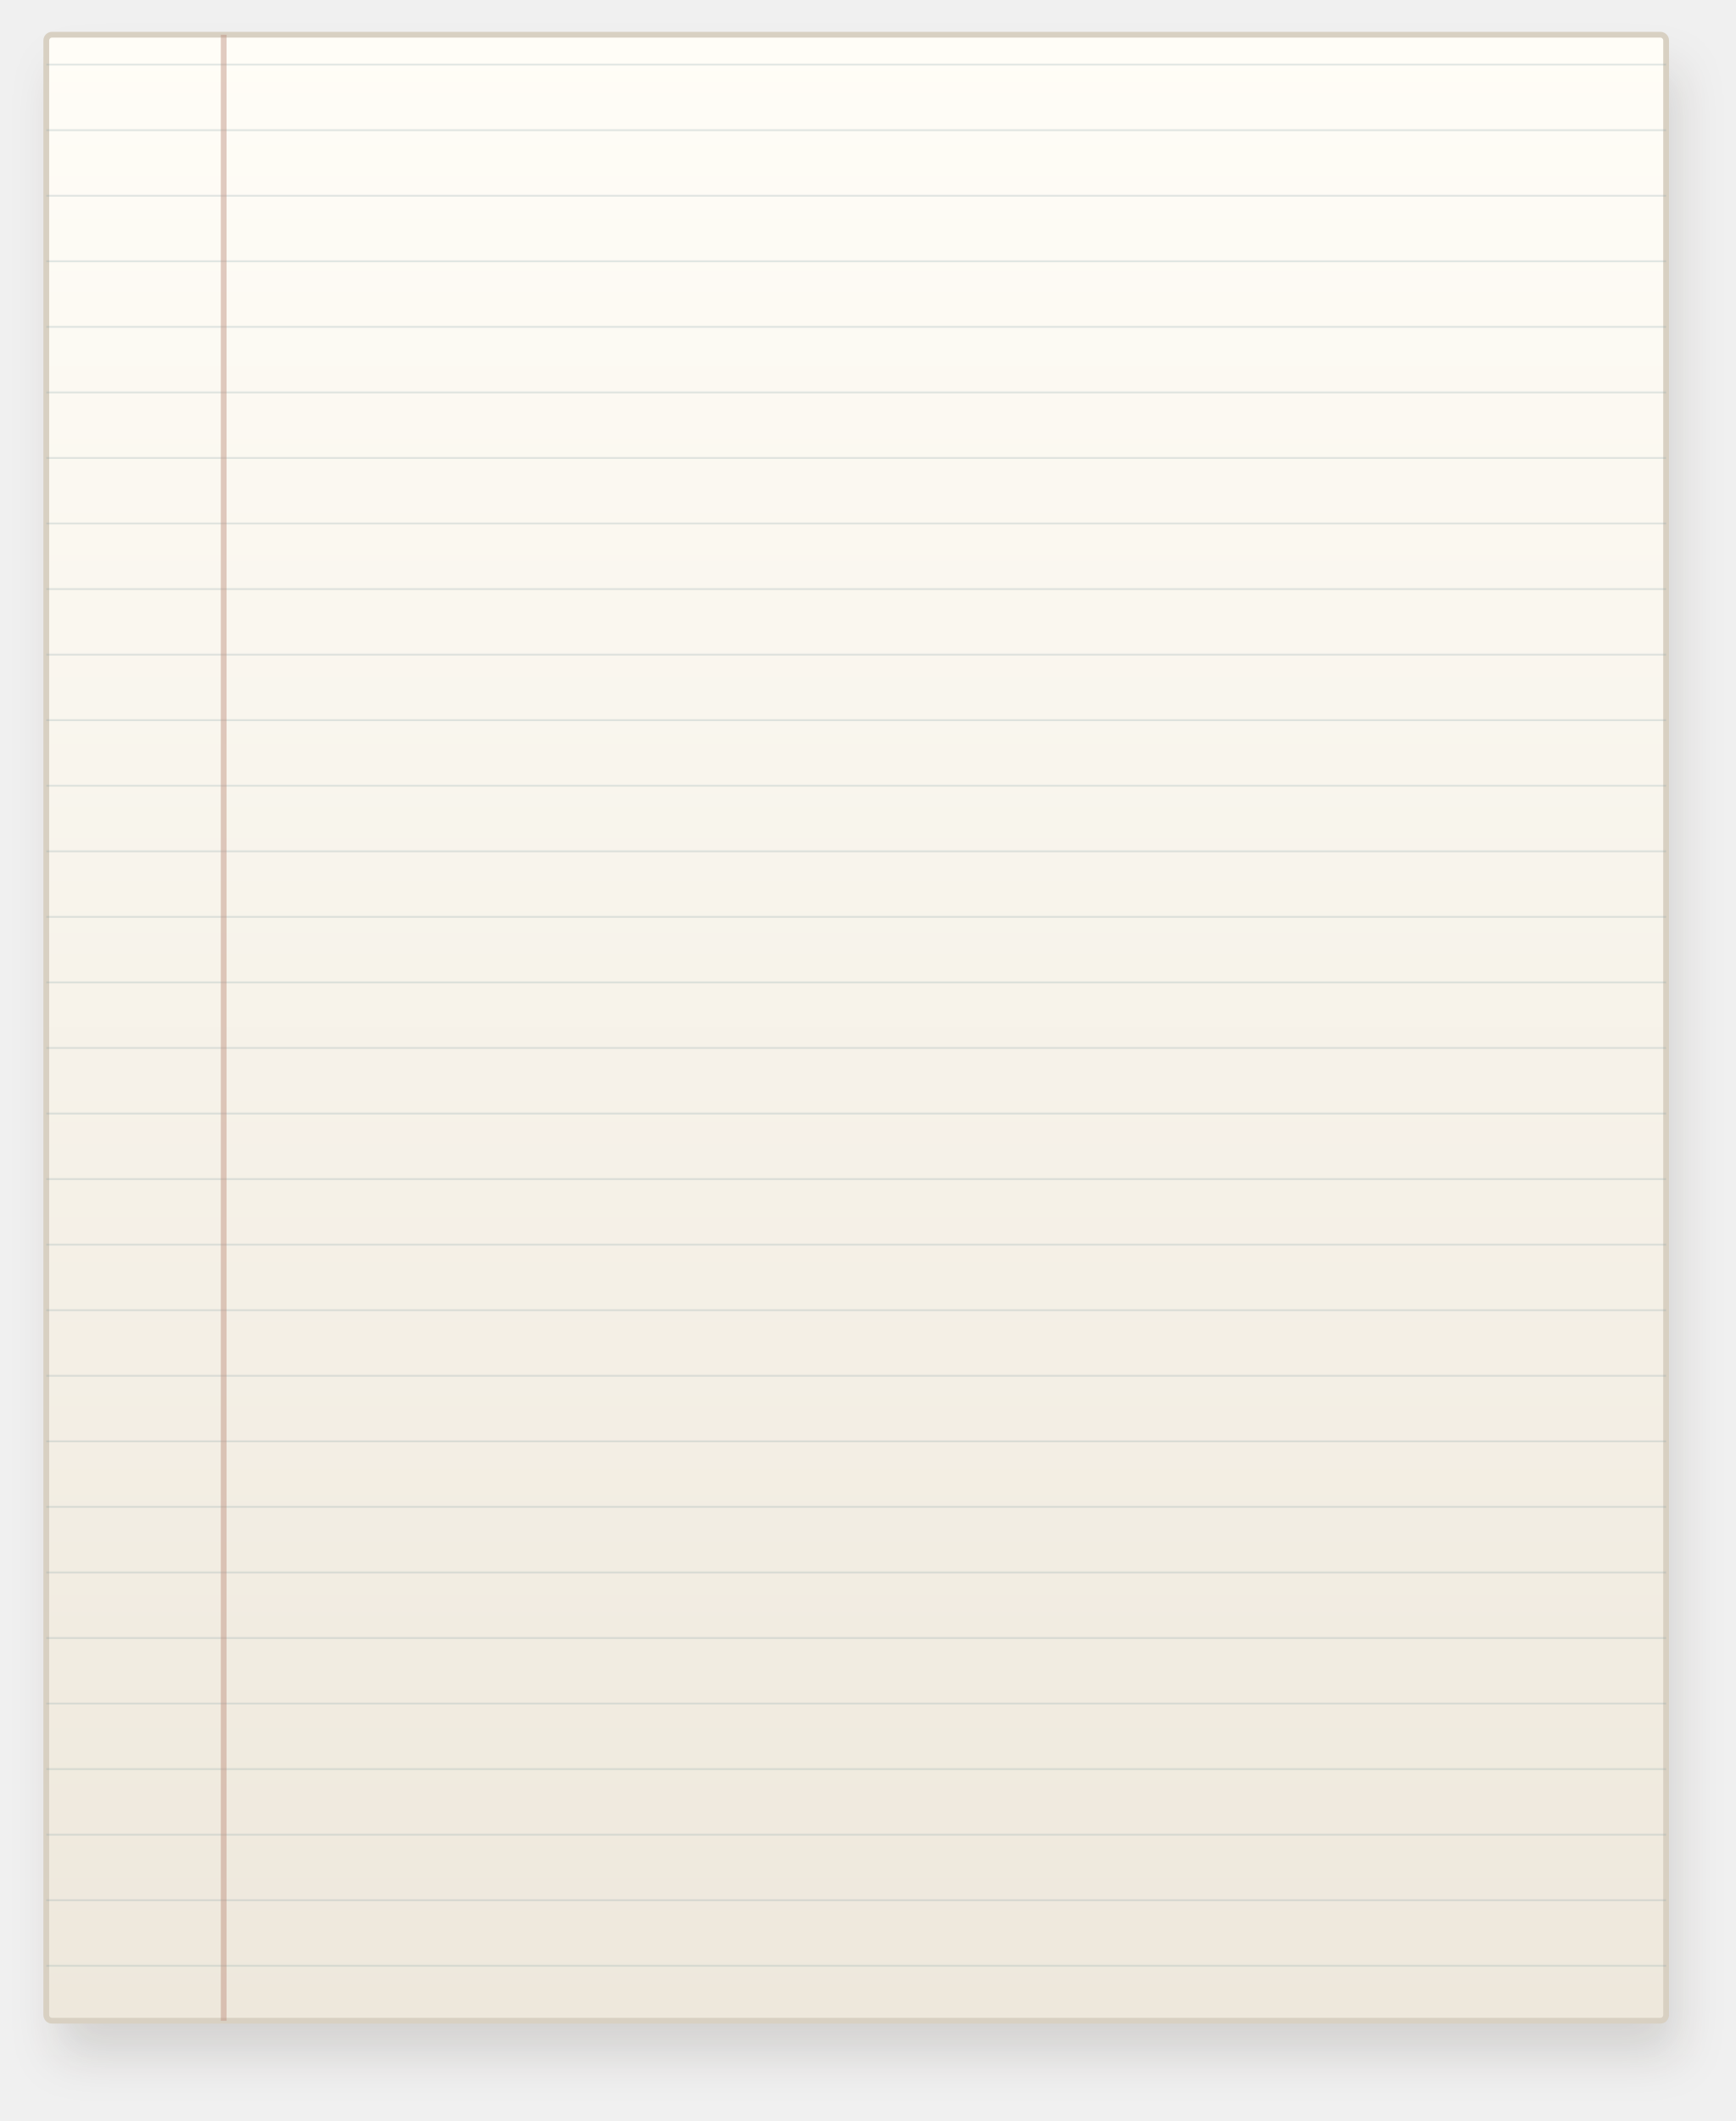
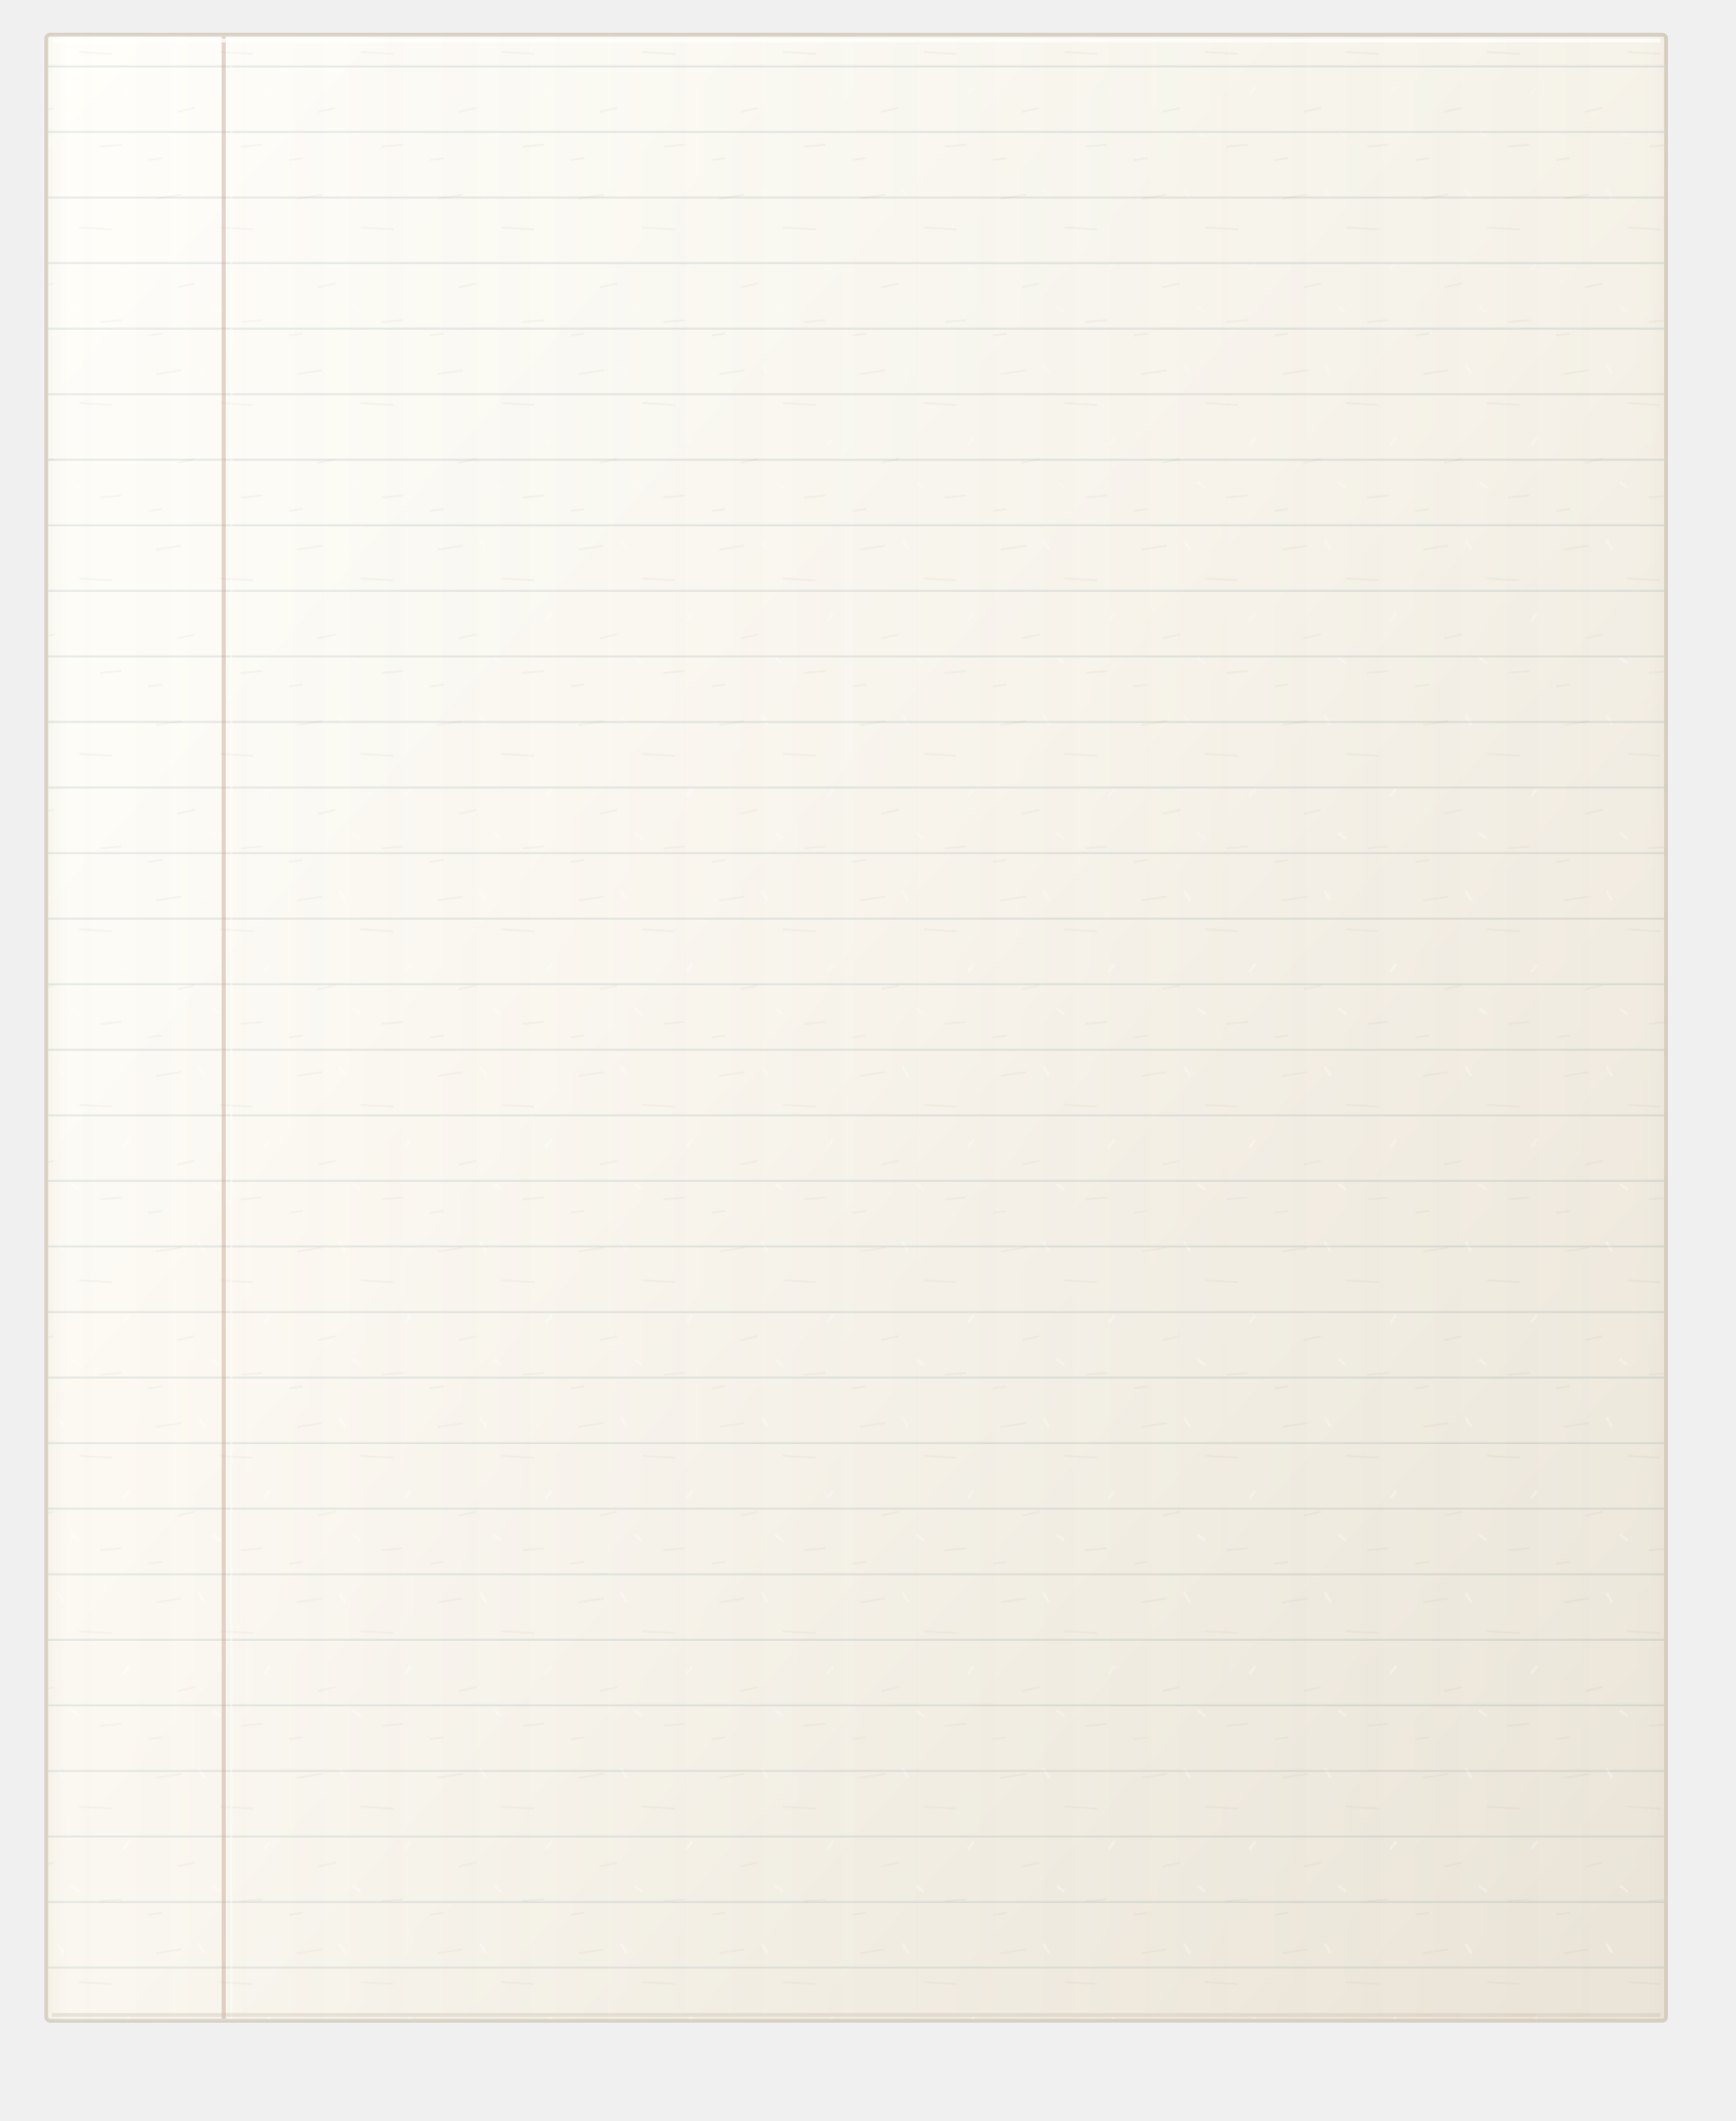
<svg xmlns="http://www.w3.org/2000/svg" width="900" height="1100" viewBox="0 0 900 1100">
  <defs>
-     <linearGradient id="p" x2="0" y2="1">
-       <stop stop-color="#fffdf7" />
+     <linearGradient id="paper" x1="0" y1="0" x2="0.92" y2="1">
+       <stop offset="0" stop-color="#fffef9" />
+       <stop offset=".48" stop-color="#faf7ef" />
      <stop offset="1" stop-color="#eee8dc" />
    </linearGradient>
-     <pattern id="lines" width="900" height="34" patternUnits="userSpaceOnUse">
-       <path d="M0 33.5H900" stroke="#8da4aa" stroke-opacity=".24" />
+     <linearGradient id="edge" x1="0" y1="0" x2="1" y2="0">
+       <stop stop-color="#d9d0c2" stop-opacity=".52" />
+       <stop offset=".018" stop-color="#fff" stop-opacity=".48" />
+       <stop offset=".985" stop-color="#c9bfaf" stop-opacity=".24" />
+       <stop offset="1" stop-color="#b9ae9d" stop-opacity=".42" />
+     </linearGradient>
+     <pattern id="ruled" width="900" height="34" patternUnits="userSpaceOnUse" patternTransform="translate(0 1)">
+       <path d="M0 33.5H900" fill="none" stroke="#8fa5aa" stroke-opacity=".23" stroke-width="1.2" />
    </pattern>
-     <filter id="s">
-       <feGaussianBlur stdDeviation="12" />
-     </filter>
+     <pattern id="fiber" width="73" height="91" patternUnits="userSpaceOnUse">
+       <path d="M8 12l13-2M41 27l17 1M19 58l9-2M52 76l11-1M4 83l7-1" fill="none" stroke="#9d927f" stroke-opacity=".11" stroke-width="1" />
+       <path d="M30 7l3 5M67 45l-3 4M37 68l4 3" fill="none" stroke="#fff" stroke-opacity=".52" stroke-width="1.4" />
+     </pattern>
+     <linearGradient id="margin" x1="0" y1="0" x2="1" y2="0">
+       <stop stop-color="#bd8f7c" stop-opacity=".08" />
+       <stop offset="1" stop-color="#bd8f7c" stop-opacity=".28" />
+     </linearGradient>
  </defs>
-   <rect x="30" y="36" width="840" height="1030" rx="3" fill="#20180f" opacity=".14" filter="url(#s)" />
-   <rect x="24" y="18" width="840" height="1030" rx="3" fill="url(#p)" stroke="#d8d0c2" stroke-width="3" />
-   <rect x="24" y="18" width="840" height="1030" fill="url(#lines)" />
-   <path d="M116 18V1048" stroke="#bd8f7c" stroke-opacity=".45" stroke-width="3" />
+   <rect x="24" y="18" width="840" height="1030" rx="2" fill="url(#paper)" stroke="#d8d0c2" stroke-width="2" />
+   <rect x="25" y="19" width="838" height="1028" fill="url(#fiber)" opacity=".72" />
+   <rect x="25" y="19" width="838" height="1028" fill="url(#ruled)" />
+   <rect x="24" y="18" width="840" height="1030" fill="url(#edge)" opacity=".34" />
+   <path d="M116 19V1047" stroke="#bd8f7c" stroke-opacity=".38" stroke-width="2" />
+   <path d="M120 19V1047" stroke="#fff" stroke-opacity=".48" stroke-width="1" />
+   <path d="M27 21H861" stroke="#fff" stroke-opacity=".72" stroke-width="2" />
+   <path d="M27 1045H861" stroke="#c8beaf" stroke-opacity=".34" stroke-width="2" />
</svg>
